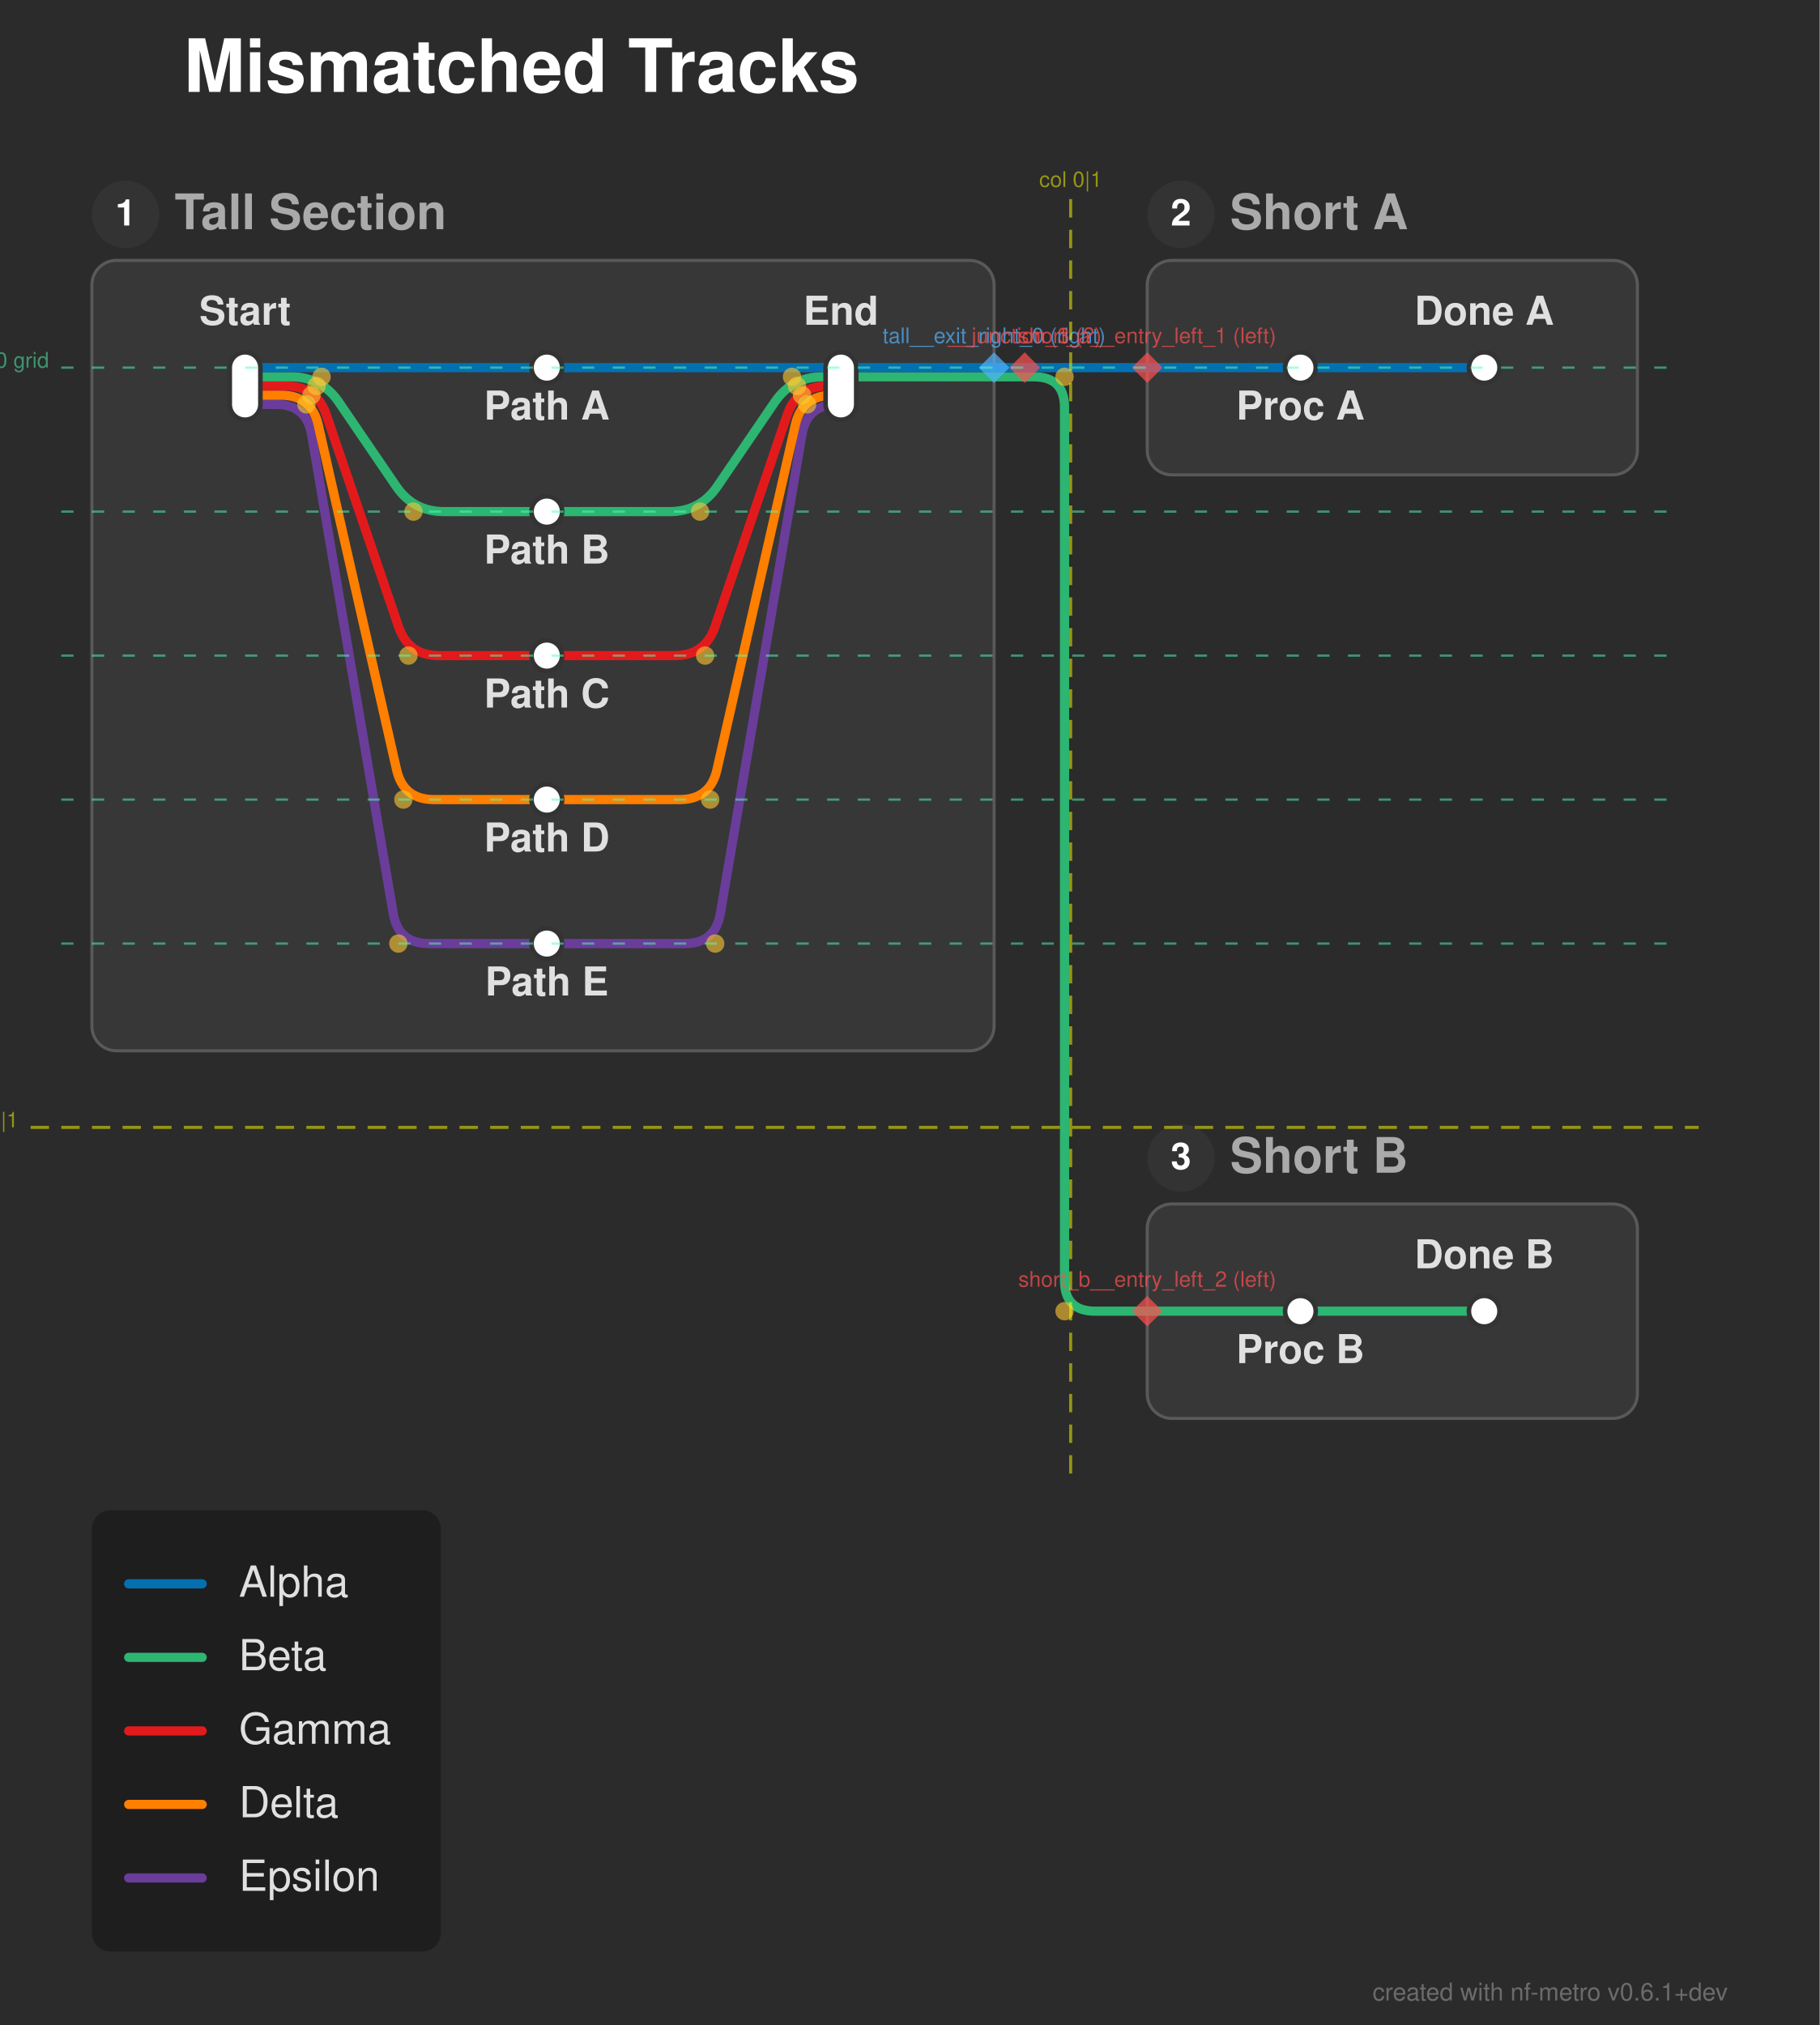
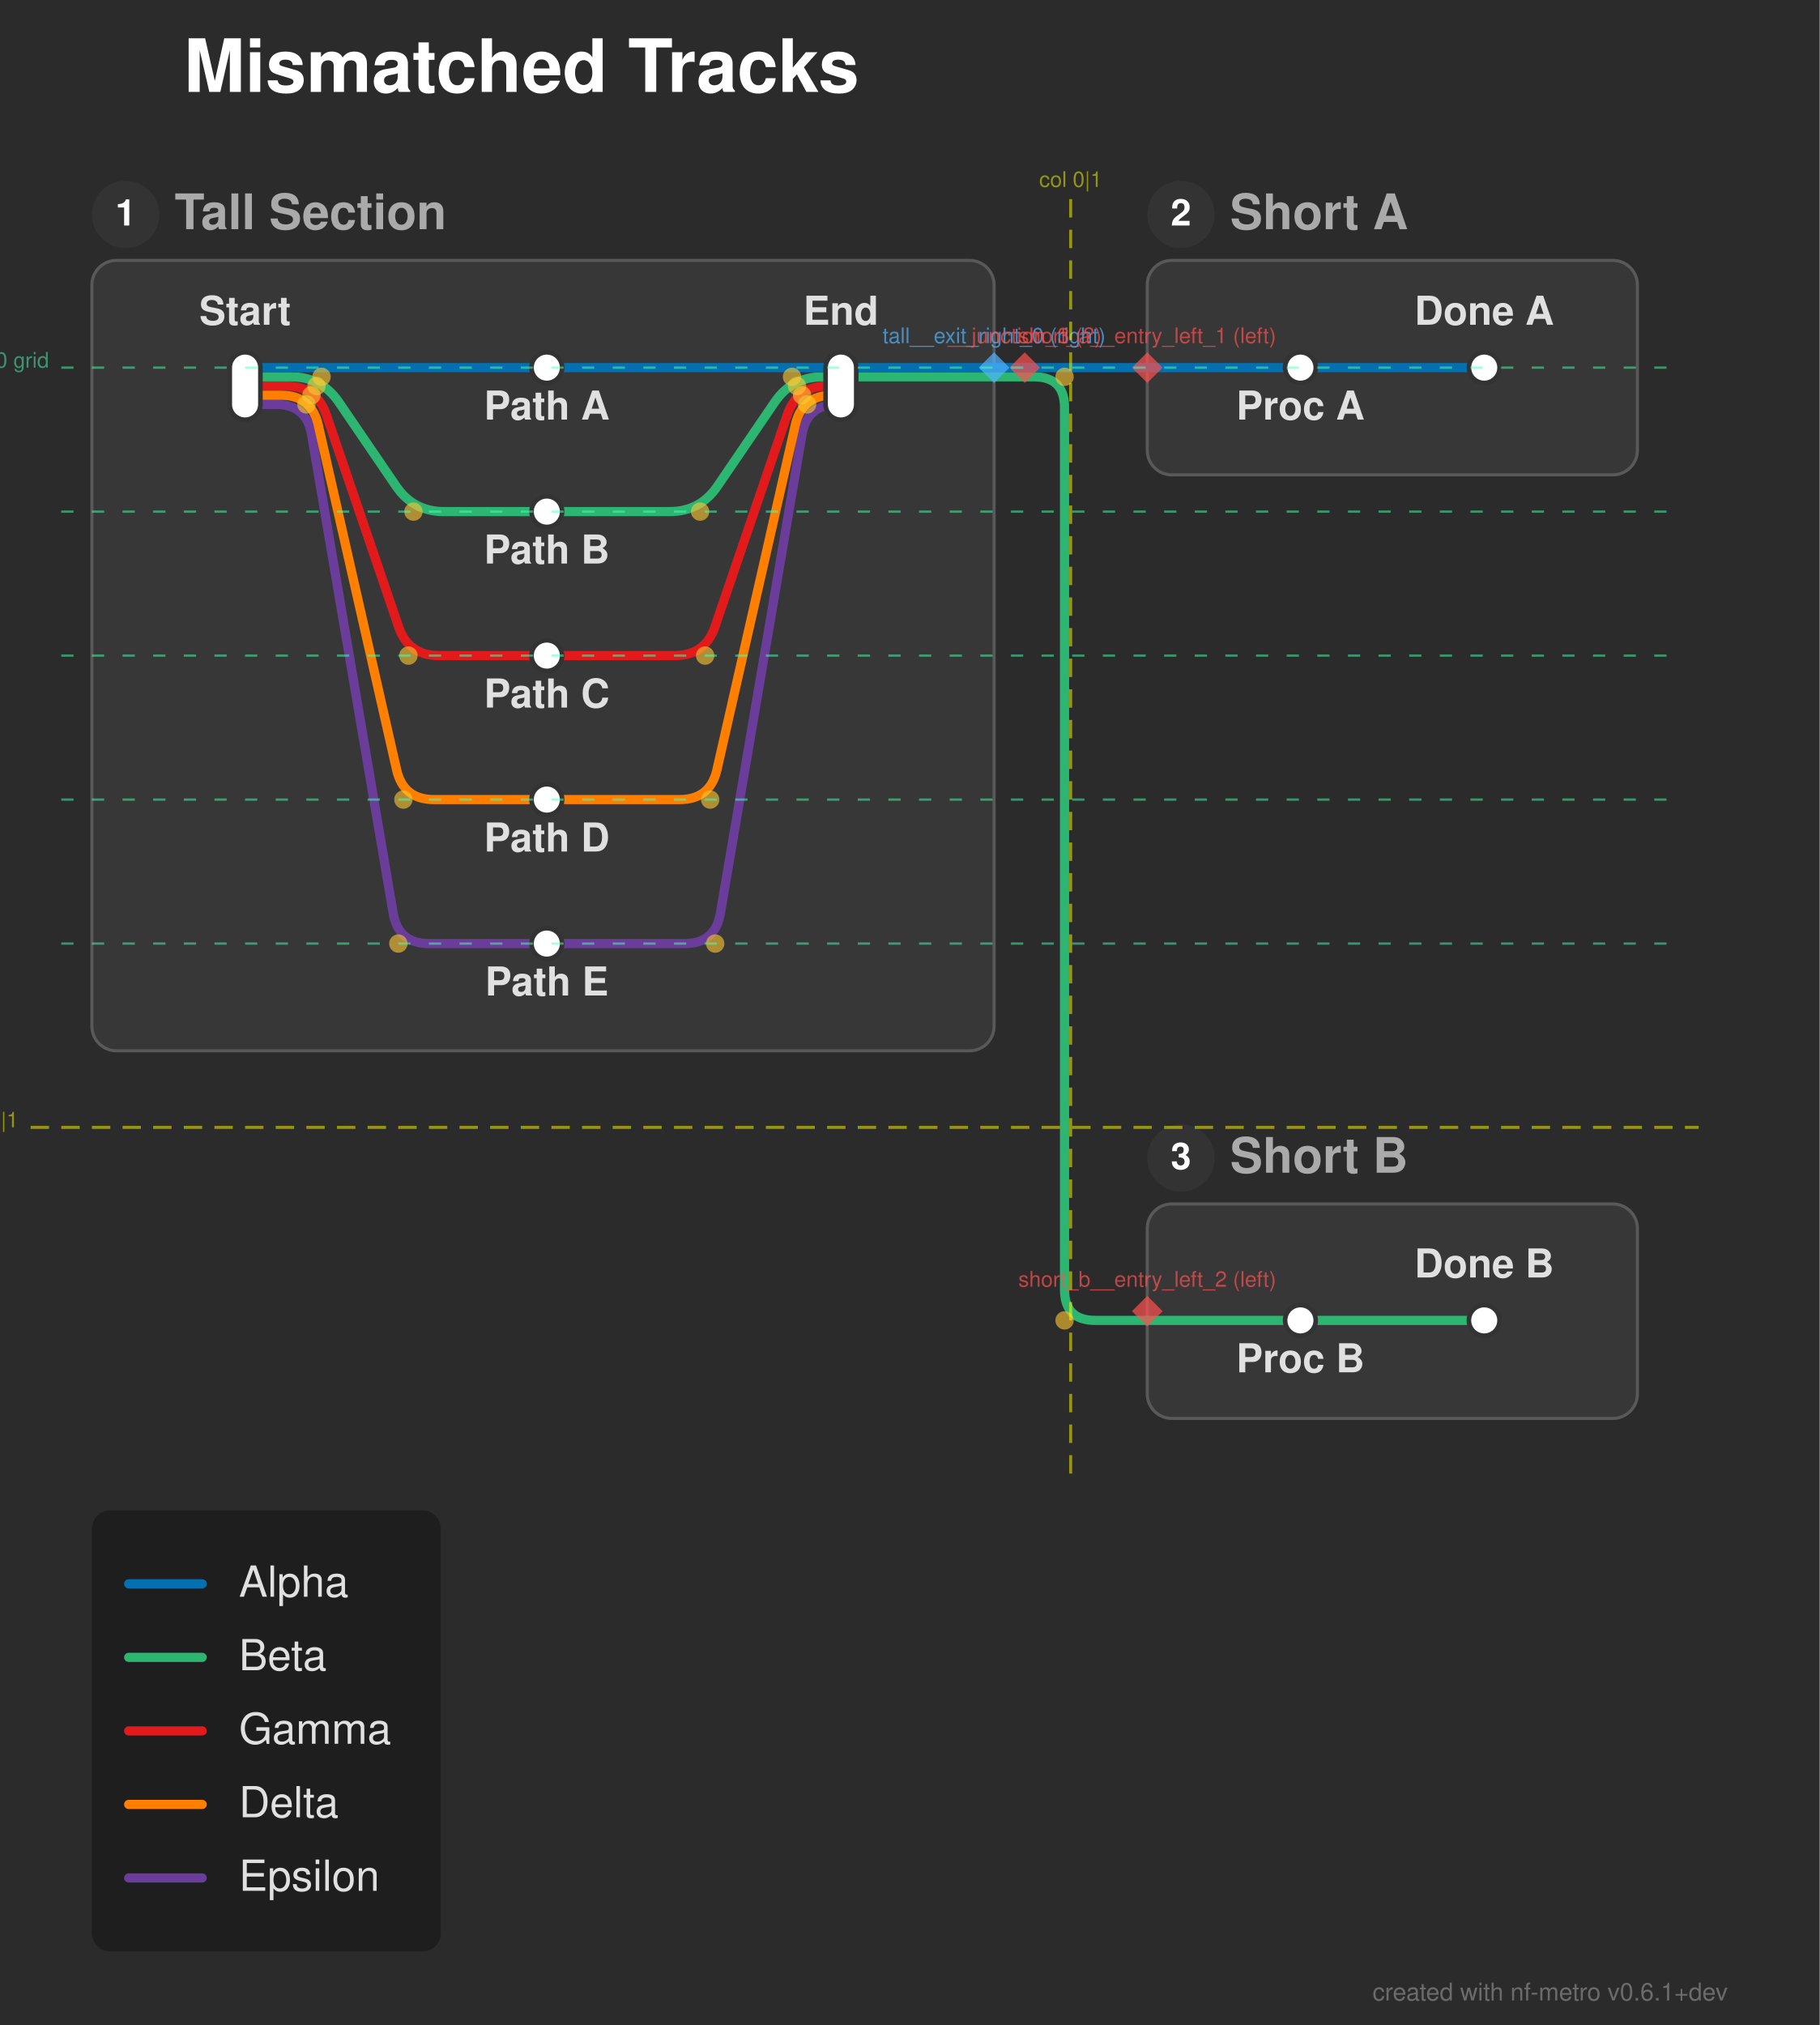
<svg xmlns="http://www.w3.org/2000/svg" width="594" height="661" viewBox="0 0 594 661">
  <defs>
</defs>
  <rect x="0" y="0" width="594" height="661" fill="#2b2b2b" />
  <text x="60.0" y="30.0" font-size="24.0" fill="#ffffff" font-family="'Helvetica Neue', Helvetica, Arial, sans-serif" font-weight="bold" class="nf-metro-title">Mismatched Tracks</text>
  <rect x="30.0" y="85.0" width="294.5" height="258.0" rx="8" ry="8" fill="#373737" stroke="#595959" stroke-width="1.0" />
  <circle cx="41.0" cy="70.0" r="11" fill="#333333" class="nf-metro-section-num-circle" />
  <text x="41.0" y="70.0" font-size="12" fill="#ffffff" font-family="'Helvetica Neue', Helvetica, Arial, sans-serif" font-weight="bold" text-anchor="middle" dy="0.3em">1</text>
  <text x="57.0" y="70.0" font-size="16.0" fill="#aaaaaa" font-family="'Helvetica Neue', Helvetica, Arial, sans-serif" font-weight="bold" dy="0.3em" class="nf-metro-section-label">Tall Section</text>
  <rect x="374.5" y="85.0" width="160.0" height="70.0" rx="8" ry="8" fill="#373737" stroke="#595959" stroke-width="1.0" />
  <circle cx="385.5" cy="70.0" r="11" fill="#333333" class="nf-metro-section-num-circle" />
  <text x="385.5" y="70.0" font-size="12" fill="#ffffff" font-family="'Helvetica Neue', Helvetica, Arial, sans-serif" font-weight="bold" text-anchor="middle" dy="0.3em">2</text>
  <text x="401.5" y="70.0" font-size="16.0" fill="#aaaaaa" font-family="'Helvetica Neue', Helvetica, Arial, sans-serif" font-weight="bold" dy="0.3em" class="nf-metro-section-label">Short A</text>
  <rect x="374.5" y="393.0" width="160.0" height="70.0" rx="8" ry="8" fill="#373737" stroke="#595959" stroke-width="1.0" />
  <circle cx="385.5" cy="378.0" r="11" fill="#333333" class="nf-metro-section-num-circle" />
  <text x="385.5" y="378.0" font-size="12" fill="#ffffff" font-family="'Helvetica Neue', Helvetica, Arial, sans-serif" font-weight="bold" text-anchor="middle" dy="0.3em">3</text>
  <text x="401.5" y="378.0" font-size="16.0" fill="#aaaaaa" font-family="'Helvetica Neue', Helvetica, Arial, sans-serif" font-weight="bold" dy="0.3em" class="nf-metro-section-label">Short B</text>
-   <path d="M424.5,428.0 L484.5,428.0" stroke="#2db572" stroke-width="3.0" stroke-linecap="round" />
-   <path d="M374.5,428.0 L424.5,428.0" stroke="#2db572" stroke-width="3.0" stroke-linecap="round" />
+   <path d="M424.5,431.0 L484.5,431.0" stroke="#2db572" stroke-width="3.0" stroke-linecap="round" />
+   <path d="M374.5,431.0 L424.5,431.0" stroke="#2db572" stroke-width="3.0" stroke-linecap="round" />
  <path d="M178.5,308.0 L223.466,308.0 Q233.466,308.0,235.147,298.142 L261.786,141.858 Q263.466,132.0,273.466,132.0 L274.5,132.0" stroke="#6a3d9a" stroke-width="3.0" fill="none" stroke-linecap="round" stroke-linejoin="round" />
  <path d="M178.5,261.0 L221.822,261.0 Q231.822,261.0,234.038,251.249 L259.606,138.751 Q261.822,129.0,271.822,129.0 L274.5,129.0" stroke="#ff7f00" stroke-width="3.0" fill="none" stroke-linecap="round" stroke-linejoin="round" />
  <path d="M178.5,214.0 L220.178,214.0 Q230.178,214.0,233.405,204.535 L256.951,135.465 Q260.178,126.0,270.178,126.0 L274.5,126.0" stroke="#e31a1c" stroke-width="3.0" fill="none" stroke-linecap="round" stroke-linejoin="round" />
  <path d="M178.5,167.0 L218.534,167.0 Q228.534,167.0,234.167,158.738 L252.9,131.262 Q258.534,123.0,268.534,123.0 L274.5,123.0" stroke="#2db572" stroke-width="3.0" fill="none" stroke-linecap="round" stroke-linejoin="round" />
  <path d="M80.0,132.0 L90.034,132.0 Q100.034,132.0,101.714,141.858 L128.353,298.142 Q130.034,308.0,140.034,308.0 L178.5,308.0" stroke="#6a3d9a" stroke-width="3.0" fill="none" stroke-linecap="round" stroke-linejoin="round" />
  <path d="M80.0,129.0 L91.678,129.0 Q101.678,129.0,103.894,138.751 L129.462,251.249 Q131.678,261.0,141.678,261.0 L178.5,261.0" stroke="#ff7f00" stroke-width="3.0" fill="none" stroke-linecap="round" stroke-linejoin="round" />
  <path d="M80.0,126.0 L93.322,126.0 Q103.322,126.0,106.549,135.465 L130.095,204.535 Q133.322,214.0,143.322,214.0 L178.5,214.0" stroke="#e31a1c" stroke-width="3.0" fill="none" stroke-linecap="round" stroke-linejoin="round" />
  <path d="M80.0,123.0 L94.966,123.0 Q104.966,123.0,110.6,131.262 L129.333,158.738 Q134.966,167.0,144.966,167.0 L178.5,167.0" stroke="#2db572" stroke-width="3.0" fill="none" stroke-linecap="round" stroke-linejoin="round" />
  <path d="M274.5,123.0 L324.5,123.0" stroke="#2db572" stroke-width="3.0" stroke-linecap="round" />
  <path d="M324.5,123.0 L334.5,123.0" stroke="#2db572" stroke-width="3.0" stroke-linecap="round" />
-   <path d="M334.5,123.0 L337.5,123.0 Q347.5,123.0,347.5,133.0 L347.5,418.0 Q347.5,428.0,357.5,428.0 L374.5,428.0" stroke="#2db572" stroke-width="3.0" fill="none" stroke-linecap="round" stroke-linejoin="round" />
+   <path d="M334.5,123.0 L337.5,123.0 Q347.5,123.0,347.5,133.0 L347.5,421.0 Q347.5,431.0,357.5,431.0 L374.5,431.0" stroke="#2db572" stroke-width="3.0" fill="none" stroke-linecap="round" stroke-linejoin="round" />
  <path d="M80.0,120.0 L178.5,120.0" stroke="#0570b0" stroke-width="3.0" stroke-linecap="round" />
  <path d="M178.5,120.0 L274.5,120.0" stroke="#0570b0" stroke-width="3.0" stroke-linecap="round" />
  <path d="M424.5,120.0 L484.5,120.0" stroke="#0570b0" stroke-width="3.0" stroke-linecap="round" />
  <path d="M274.5,120.0 L324.5,120.0" stroke="#0570b0" stroke-width="3.0" stroke-linecap="round" />
  <path d="M374.5,120.0 L424.5,120.0" stroke="#0570b0" stroke-width="3.0" stroke-linecap="round" />
  <path d="M324.5,120.0 L334.5,120.0" stroke="#0570b0" stroke-width="3.0" stroke-linecap="round" />
  <path d="M334.5,120.0 L374.5,120.0" stroke="#0570b0" stroke-width="3.0" stroke-linecap="round" />
  <rect x="75.0" y="115.0" width="10.0" height="22.0" rx="5.0" ry="5.0" fill="#ffffff" stroke="#333333" stroke-width="1.5" />
  <rect x="173.5" y="115.0" width="10.0" height="10.0" rx="5.0" ry="5.0" fill="#ffffff" stroke="#333333" stroke-width="1.5" />
  <rect x="173.5" y="162.0" width="10.0" height="10.0" rx="5.0" ry="5.0" fill="#ffffff" stroke="#333333" stroke-width="1.5" />
  <rect x="173.5" y="209.0" width="10.0" height="10.0" rx="5.0" ry="5.0" fill="#ffffff" stroke="#333333" stroke-width="1.5" />
  <rect x="173.5" y="256.0" width="10.0" height="10.0" rx="5.0" ry="5.0" fill="#ffffff" stroke="#333333" stroke-width="1.5" />
  <rect x="173.5" y="303.0" width="10.0" height="10.0" rx="5.0" ry="5.0" fill="#ffffff" stroke="#333333" stroke-width="1.5" />
  <rect x="269.5" y="115.0" width="10.0" height="22.0" rx="5.0" ry="5.0" fill="#ffffff" stroke="#333333" stroke-width="1.5" />
  <rect x="419.5" y="115.0" width="10.0" height="10.0" rx="5.0" ry="5.0" fill="#ffffff" stroke="#333333" stroke-width="1.5" />
  <rect x="479.5" y="115.0" width="10.0" height="10.0" rx="5.0" ry="5.0" fill="#ffffff" stroke="#333333" stroke-width="1.5" />
-   <rect x="419.5" y="423.0" width="10.0" height="10.0" rx="5.0" ry="5.0" fill="#ffffff" stroke="#333333" stroke-width="1.5" />
-   <rect x="479.5" y="423.0" width="10.0" height="10.0" rx="5.0" ry="5.0" fill="#ffffff" stroke="#333333" stroke-width="1.5" />
+   <rect x="419.5" y="426.0" width="10.0" height="10.0" rx="5.0" ry="5.0" fill="#ffffff" stroke="#333333" stroke-width="1.5" />
+   <rect x="479.5" y="426.0" width="10.0" height="10.0" rx="5.0" ry="5.0" fill="#ffffff" stroke="#333333" stroke-width="1.5" />
  <text x="80.0" y="106.0" font-size="13.0" fill="#e0e0e0" font-family="'Helvetica Neue', Helvetica, Arial, sans-serif" font-weight="bold" text-anchor="middle" dominant-baseline="auto">Start</text>
  <text x="424.5" y="131.0" font-size="13.0" fill="#e0e0e0" font-family="'Helvetica Neue', Helvetica, Arial, sans-serif" font-weight="bold" text-anchor="middle" dominant-baseline="hanging">Proc A</text>
-   <text x="424.5" y="439.0" font-size="13.0" fill="#e0e0e0" font-family="'Helvetica Neue', Helvetica, Arial, sans-serif" font-weight="bold" text-anchor="middle" dominant-baseline="hanging">Proc B</text>
+   <text x="424.5" y="442.0" font-size="13.0" fill="#e0e0e0" font-family="'Helvetica Neue', Helvetica, Arial, sans-serif" font-weight="bold" text-anchor="middle" dominant-baseline="hanging">Proc B</text>
  <text x="178.5" y="131.0" font-size="13.0" fill="#e0e0e0" font-family="'Helvetica Neue', Helvetica, Arial, sans-serif" font-weight="bold" text-anchor="middle" dominant-baseline="hanging">Path A</text>
  <text x="484.5" y="106.0" font-size="13.0" fill="#e0e0e0" font-family="'Helvetica Neue', Helvetica, Arial, sans-serif" font-weight="bold" text-anchor="middle" dominant-baseline="auto">Done A</text>
  <text x="178.5" y="178.0" font-size="13.0" fill="#e0e0e0" font-family="'Helvetica Neue', Helvetica, Arial, sans-serif" font-weight="bold" text-anchor="middle" dominant-baseline="hanging">Path B</text>
-   <text x="484.5" y="414.0" font-size="13.0" fill="#e0e0e0" font-family="'Helvetica Neue', Helvetica, Arial, sans-serif" font-weight="bold" text-anchor="middle" dominant-baseline="auto">Done B</text>
+   <text x="484.5" y="417.0" font-size="13.0" fill="#e0e0e0" font-family="'Helvetica Neue', Helvetica, Arial, sans-serif" font-weight="bold" text-anchor="middle" dominant-baseline="auto">Done B</text>
  <text x="178.5" y="225.0" font-size="13.0" fill="#e0e0e0" font-family="'Helvetica Neue', Helvetica, Arial, sans-serif" font-weight="bold" text-anchor="middle" dominant-baseline="hanging">Path C</text>
  <text x="178.5" y="272.0" font-size="13.0" fill="#e0e0e0" font-family="'Helvetica Neue', Helvetica, Arial, sans-serif" font-weight="bold" text-anchor="middle" dominant-baseline="hanging">Path D</text>
  <text x="178.5" y="319.0" font-size="13.0" fill="#e0e0e0" font-family="'Helvetica Neue', Helvetica, Arial, sans-serif" font-weight="bold" text-anchor="middle" dominant-baseline="hanging">Path E</text>
  <text x="274.5" y="106.0" font-size="13.0" fill="#e0e0e0" font-family="'Helvetica Neue', Helvetica, Arial, sans-serif" font-weight="bold" text-anchor="middle" dominant-baseline="auto">End</text>
  <circle cx="104.966" cy="123.0" r="3.0" fill="rgba(255, 200, 50, 0.6)" />
  <circle cx="134.966" cy="167.0" r="3.0" fill="rgba(255, 200, 50, 0.6)" />
  <circle cx="103.322" cy="126.0" r="3.0" fill="rgba(255, 200, 50, 0.6)" />
  <circle cx="133.322" cy="214.0" r="3.0" fill="rgba(255, 200, 50, 0.6)" />
  <circle cx="101.678" cy="129.0" r="3.0" fill="rgba(255, 200, 50, 0.6)" />
  <circle cx="131.678" cy="261.0" r="3.0" fill="rgba(255, 200, 50, 0.6)" />
  <circle cx="100.034" cy="132.0" r="3.0" fill="rgba(255, 200, 50, 0.6)" />
  <circle cx="130.034" cy="308.0" r="3.0" fill="rgba(255, 200, 50, 0.6)" />
  <circle cx="228.534" cy="167.0" r="3.0" fill="rgba(255, 200, 50, 0.6)" />
  <circle cx="258.534" cy="123.0" r="3.0" fill="rgba(255, 200, 50, 0.6)" />
  <circle cx="230.178" cy="214.0" r="3.0" fill="rgba(255, 200, 50, 0.6)" />
  <circle cx="260.178" cy="126.0" r="3.0" fill="rgba(255, 200, 50, 0.6)" />
  <circle cx="231.822" cy="261.0" r="3.0" fill="rgba(255, 200, 50, 0.6)" />
  <circle cx="261.822" cy="129.0" r="3.0" fill="rgba(255, 200, 50, 0.6)" />
  <circle cx="233.466" cy="308.0" r="3.0" fill="rgba(255, 200, 50, 0.6)" />
  <circle cx="263.466" cy="132.0" r="3.0" fill="rgba(255, 200, 50, 0.6)" />
  <circle cx="347.5" cy="123.0" r="3.0" fill="rgba(255, 200, 50, 0.6)" />
-   <circle cx="347.5" cy="428.0" r="3.0" fill="rgba(255, 200, 50, 0.6)" />
+   <circle cx="347.5" cy="431.0" r="3.0" fill="rgba(255, 200, 50, 0.6)" />
  <path d="M324.5,115.0 L329.5,120.0 L324.5,125.0 L319.5,120.0 Z" fill="rgba(80, 180, 255, 0.7)" stroke="none" />
  <text x="324.5" y="112.0" font-size="7" fill="rgba(80, 180, 255, 0.7)" font-family="'Helvetica Neue', Helvetica, Arial, sans-serif" text-anchor="middle" dominant-baseline="auto">tall__exit_right_0 (right)</text>
  <path d="M374.5,115.0 L379.5,120.0 L374.5,125.0 L369.5,120.0 Z" fill="rgba(255, 80, 80, 0.7)" stroke="none" />
  <text x="374.5" y="112.0" font-size="7" fill="rgba(255, 80, 80, 0.7)" font-family="'Helvetica Neue', Helvetica, Arial, sans-serif" text-anchor="middle" dominant-baseline="auto">short_a__entry_left_1 (left)</text>
  <path d="M374.5,423.0 L379.5,428.0 L374.5,433.0 L369.5,428.0 Z" fill="rgba(255, 80, 80, 0.7)" stroke="none" />
  <text x="374.5" y="420.0" font-size="7" fill="rgba(255, 80, 80, 0.7)" font-family="'Helvetica Neue', Helvetica, Arial, sans-serif" text-anchor="middle" dominant-baseline="auto">short_b__entry_left_2 (left)</text>
  <path d="M334.5,115.0 L339.5,120.0 L334.5,125.0 L329.5,120.0 Z" fill="rgba(255, 80, 80, 0.7)" stroke="none" />
  <text x="334.5" y="112.0" font-size="7" fill="rgba(255, 80, 80, 0.7)" font-family="'Helvetica Neue', Helvetica, Arial, sans-serif" text-anchor="middle" dominant-baseline="auto">__junction_3 (?)</text>
  <path d="M349.5,65.0 L349.5,483.0" stroke="rgba(255, 255, 0, 0.5)" stroke-width="1" stroke-dasharray="6,4" />
  <text x="349.5" y="61.0" font-size="7" fill="rgba(255, 255, 0, 0.5)" font-family="'Helvetica Neue', Helvetica, Arial, sans-serif" text-anchor="middle">col 0|1</text>
  <path d="M10.0,368.0 L554.5,368.0" stroke="rgba(255, 255, 0, 0.5)" stroke-width="1" stroke-dasharray="6,4" />
  <text x="6.0" y="368.0" font-size="7" fill="rgba(255, 255, 0, 0.5)" font-family="'Helvetica Neue', Helvetica, Arial, sans-serif" text-anchor="end">row 0|1</text>
  <path d="M20.0,120.0 L544.5,120.0" stroke="rgba(80, 255, 180, 0.5)" stroke-width="0.75" stroke-dasharray="4,6" />
  <text x="16.0" y="120.0" font-size="7" fill="rgba(80, 255, 180, 0.5)" font-family="'Helvetica Neue', Helvetica, Arial, sans-serif" text-anchor="end">row 0 grid</text>
  <path d="M20.0,167.0 L544.5,167.0" stroke="rgba(80, 255, 180, 0.5)" stroke-width="0.75" stroke-dasharray="4,6" />
  <path d="M20.0,214.0 L544.5,214.0" stroke="rgba(80, 255, 180, 0.5)" stroke-width="0.75" stroke-dasharray="4,6" />
  <path d="M20.0,261.0 L544.5,261.0" stroke="rgba(80, 255, 180, 0.5)" stroke-width="0.75" stroke-dasharray="4,6" />
  <path d="M20.0,308.0 L544.5,308.0" stroke="rgba(80, 255, 180, 0.5)" stroke-width="0.75" stroke-dasharray="4,6" />
  <rect x="30.0" y="493.0" width="113.9" height="144.0" rx="6" ry="6" fill="rgba(0, 0, 0, 0.3)" />
  <path d="M42.0,517.0 L66.0,517.0" stroke="#0570b0" stroke-width="3.0" stroke-linecap="round" />
  <text x="78.0" y="517.0" font-size="14.0" fill="#e0e0e0" font-family="'Helvetica Neue', Helvetica, Arial, sans-serif" dy="0.3em">Alpha</text>
  <path d="M42.0,541.0 L66.0,541.0" stroke="#2db572" stroke-width="3.0" stroke-linecap="round" />
  <text x="78.0" y="541.0" font-size="14.0" fill="#e0e0e0" font-family="'Helvetica Neue', Helvetica, Arial, sans-serif" dy="0.3em">Beta</text>
  <path d="M42.0,565.0 L66.0,565.0" stroke="#e31a1c" stroke-width="3.0" stroke-linecap="round" />
  <text x="78.0" y="565.0" font-size="14.0" fill="#e0e0e0" font-family="'Helvetica Neue', Helvetica, Arial, sans-serif" dy="0.3em">Gamma</text>
  <path d="M42.0,589.0 L66.0,589.0" stroke="#ff7f00" stroke-width="3.0" stroke-linecap="round" />
  <text x="78.0" y="589.0" font-size="14.0" fill="#e0e0e0" font-family="'Helvetica Neue', Helvetica, Arial, sans-serif" dy="0.3em">Delta</text>
  <path d="M42.0,613.0 L66.0,613.0" stroke="#6a3d9a" stroke-width="3.0" stroke-linecap="round" />
  <text x="78.0" y="613.0" font-size="14.0" fill="#e0e0e0" font-family="'Helvetica Neue', Helvetica, Arial, sans-serif" dy="0.3em">Epsilon</text>
  <text x="564.0" y="653.0" font-size="8" fill="rgba(150, 150, 150, 0.6)" font-family="'Helvetica Neue', Helvetica, Arial, sans-serif" text-anchor="end">created with nf-metro v0.6.1+dev</text>
</svg>
